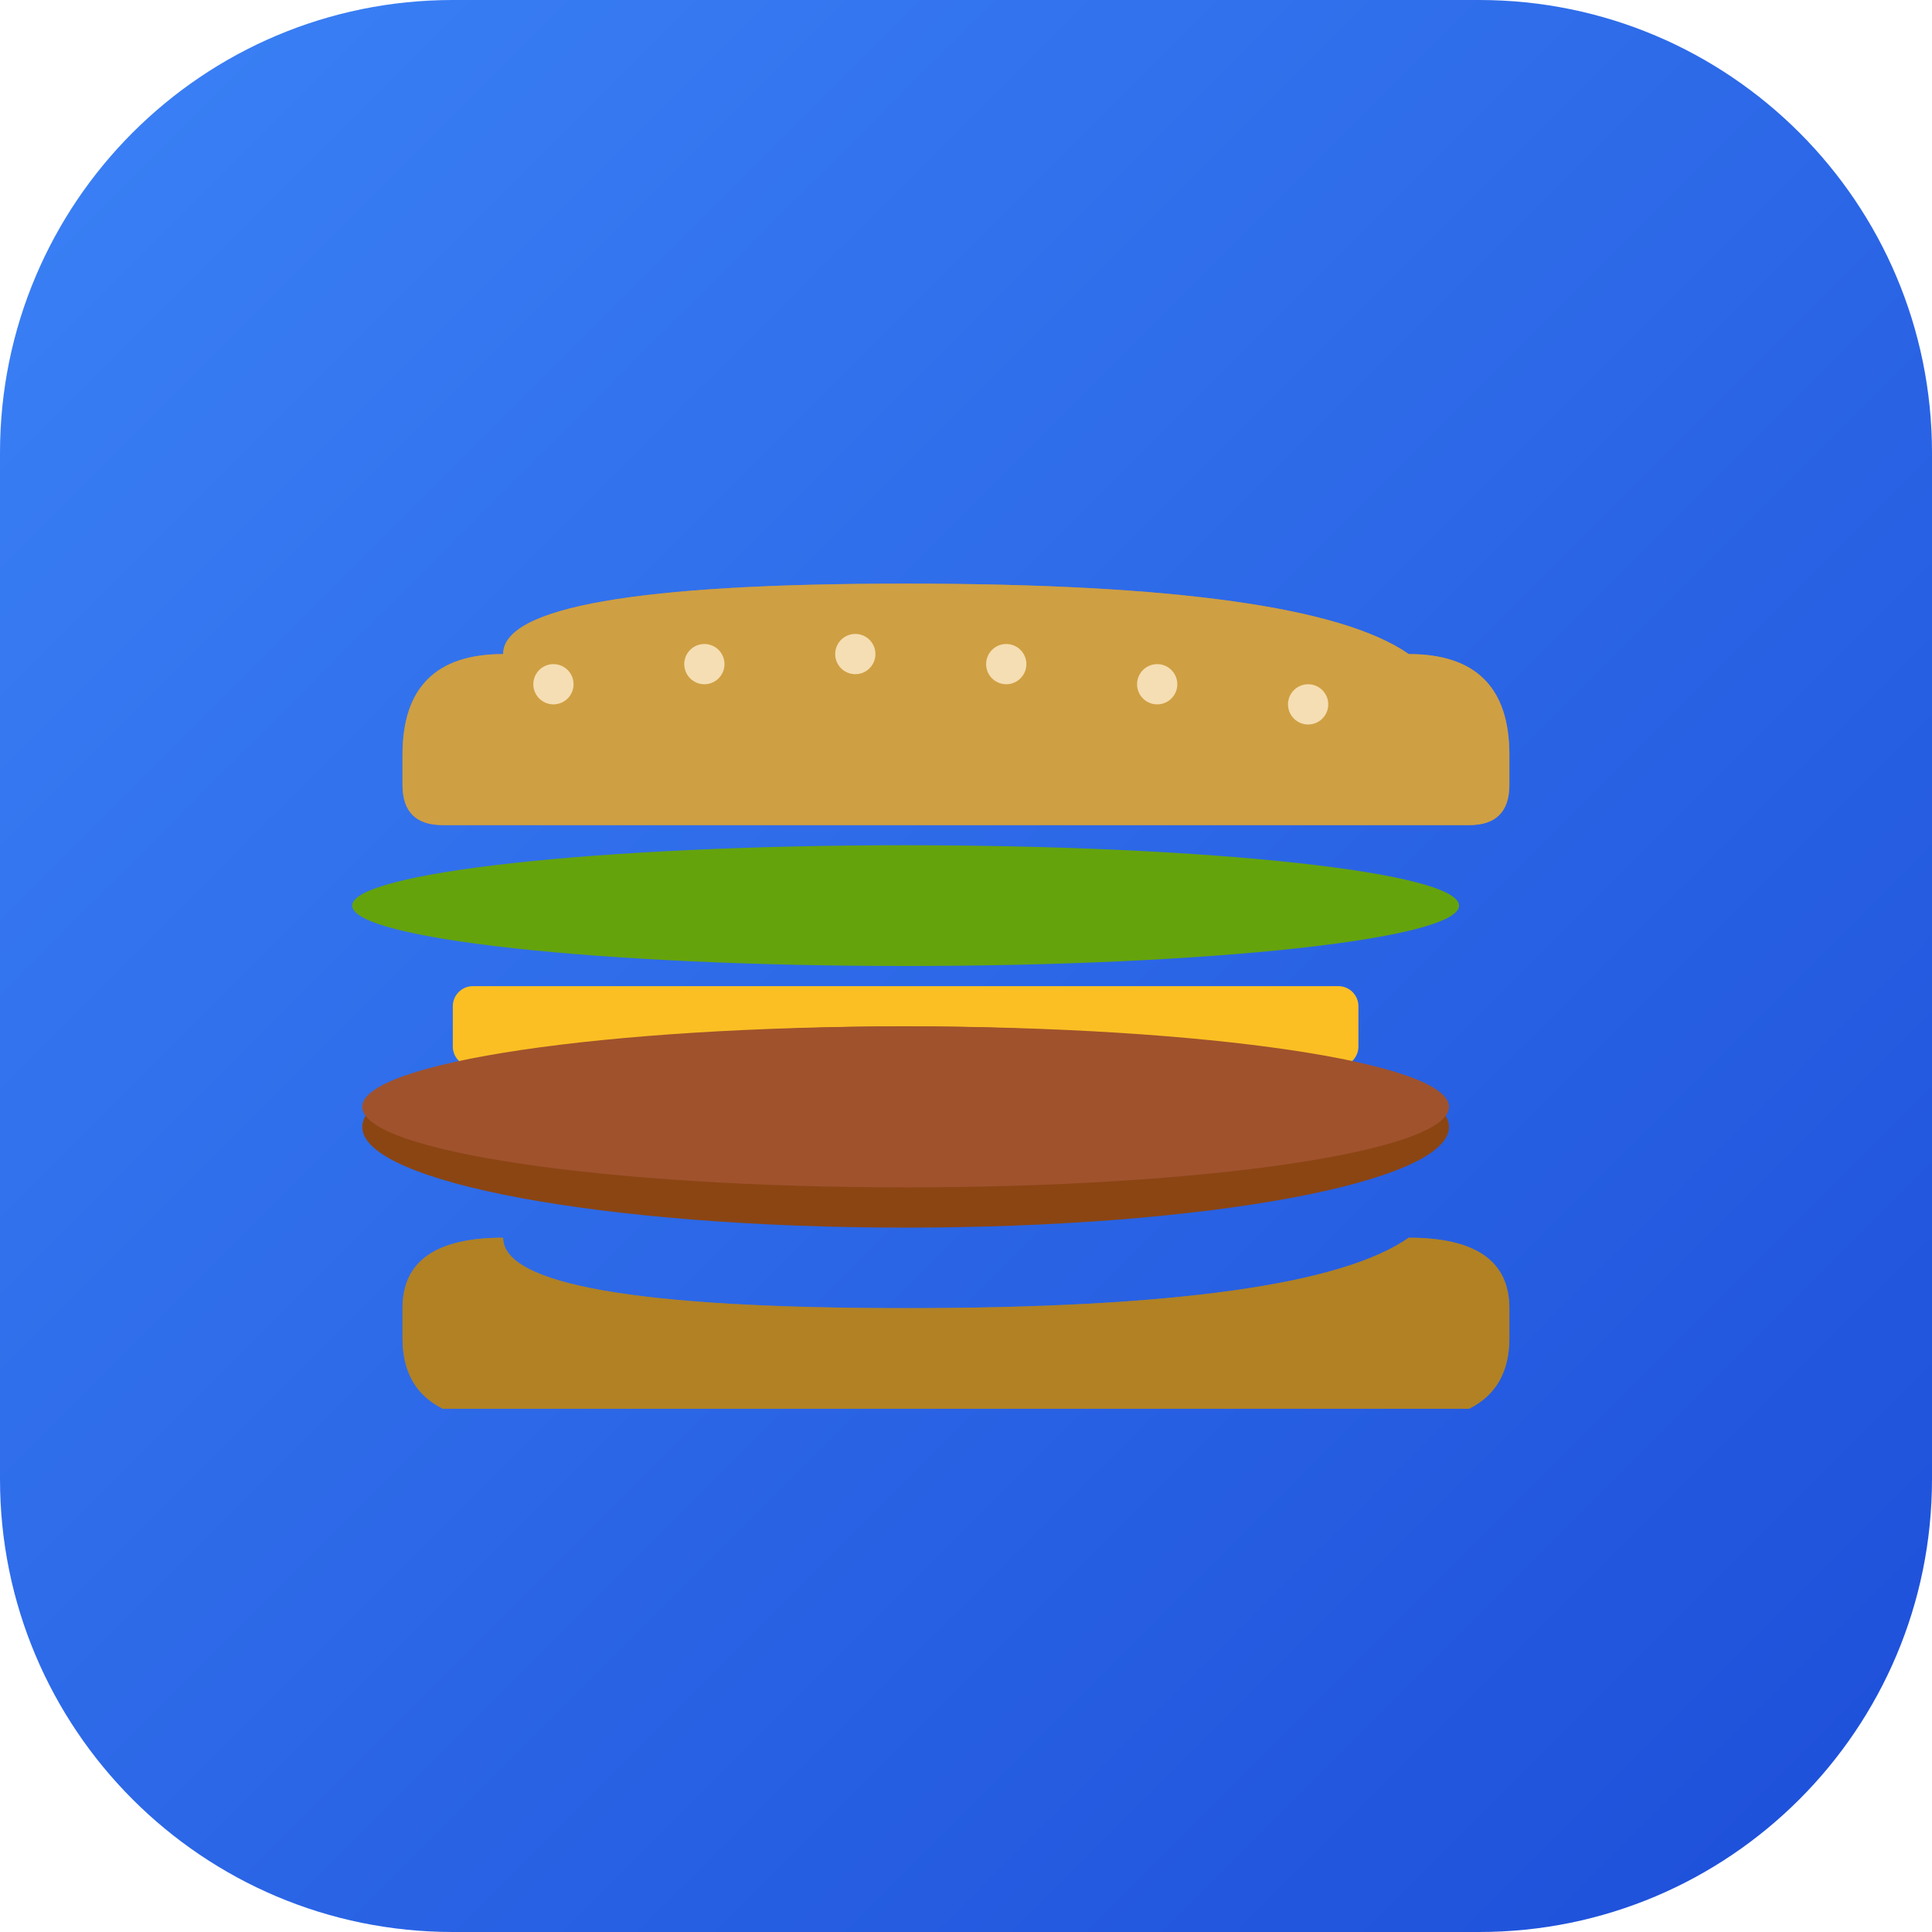
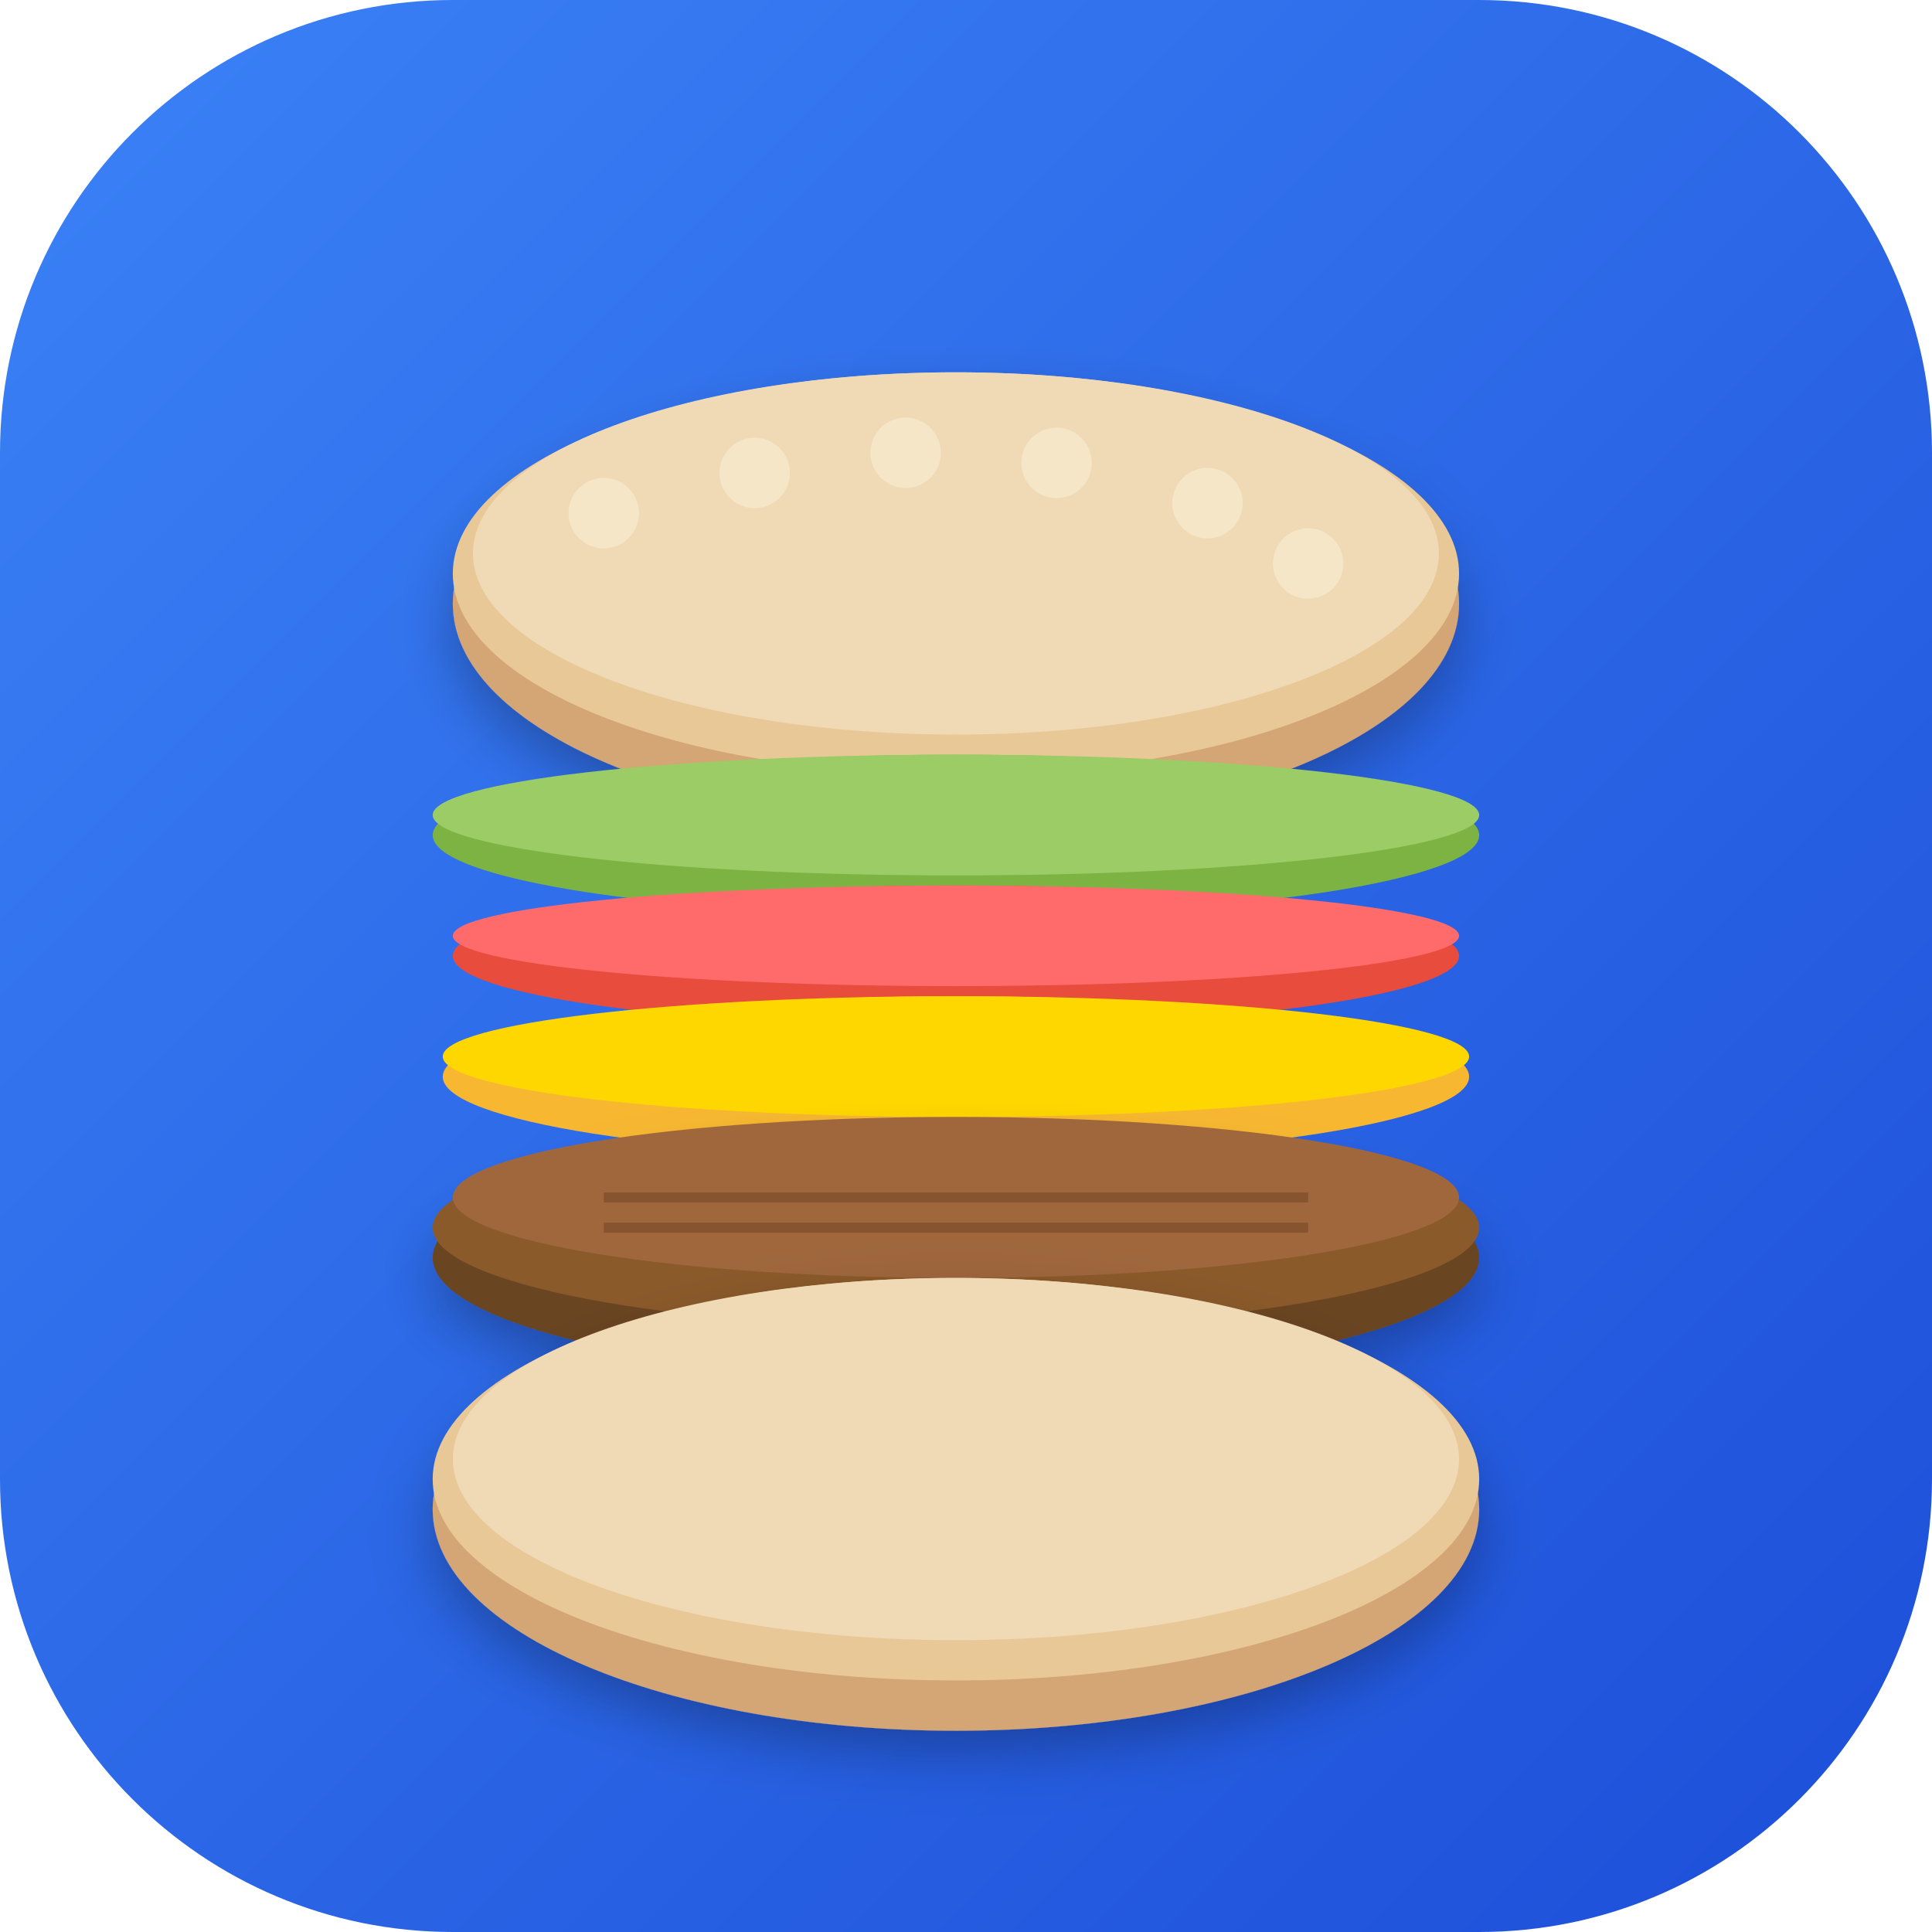
<svg xmlns="http://www.w3.org/2000/svg" viewBox="0 0 192 192">
  <defs>
    <linearGradient id="bgGrad" x1="0%" y1="0%" x2="100%" y2="100%">
      <stop offset="0%" style="stop-color:#3b82f6;stop-opacity:1" />
      <stop offset="100%" style="stop-color:#1d4ed8;stop-opacity:1" />
    </linearGradient>
+     <filter id="shadow" x="-50%" y="-50%" width="200%" height="200%">
+       <feDropShadow dx="0" dy="2" stdDeviation="3" flood-opacity="0.3" />
+     </filter>
  </defs>
  <rect width="192" height="192" fill="url(#bgGrad)" rx="45" />
-   <g transform="translate(30, 50)">
-     <path d="M 20 15 Q 10 15 10 25 L 10 28 Q 10 32 14 32 L 116 32 Q 120 32 120 28 L 120 25 Q 120 15 110 15 Q 100 8 60 8 Q 20 8 20 15 Z" fill="#c9912f" />
-     <path d="M 20 15 Q 10 15 10 25 L 10 28 Q 10 32 14 32 L 116 32 Q 120 32 120 28 L 120 25 Q 120 15 110 15 Q 100 8 60 8 Q 20 8 20 15 Z" fill="#d4a850" opacity="0.6" />
-     <circle cx="25" cy="18" r="2" fill="#f5deb3" />
-     <circle cx="40" cy="16" r="2" fill="#f5deb3" />
-     <circle cx="55" cy="15" r="2" fill="#f5deb3" />
-     <circle cx="70" cy="16" r="2" fill="#f5deb3" />
-     <circle cx="85" cy="18" r="2" fill="#f5deb3" />
-     <circle cx="100" cy="20" r="2" fill="#f5deb3" />
-     <ellipse cx="60" cy="40" rx="55" ry="6" fill="#65a30d" />
-     <rect x="15" y="48" width="90" height="8" fill="#fbbf24" rx="2" />
-     <ellipse cx="60" cy="62" rx="54" ry="10" fill="#8b4513" />
-     <ellipse cx="60" cy="60" rx="54" ry="8" fill="#a0522d" />
-     <path d="M 20 73 Q 10 73 10 80 L 10 83 Q 10 88 14 90 L 116 90 Q 120 88 120 83 L 120 80 Q 120 73 110 73 Q 100 80 60 80 Q 20 80 20 73 Z" fill="#c9912f" />
-     <path d="M 20 73 Q 10 73 10 80 L 10 83 Q 10 88 14 90 L 116 90 Q 120 88 120 83 L 120 80 Q 120 73 110 73 Q 100 80 60 80 Q 20 80 20 73 Z" fill="#8b6914" opacity="0.4" />
+   <g transform="translate(25, 35)">
+     <ellipse cx="70" cy="25" rx="50" ry="22" fill="#d4a574" filter="url(#shadow)" />
+     <ellipse cx="70" cy="22" rx="50" ry="20" fill="#e8c896" />
+     <ellipse cx="70" cy="20" rx="48" ry="18" fill="#f0d9b5" />
+     <circle cx="35" cy="16" r="3.5" fill="#f5e6c8" />
+     <circle cx="50" cy="12" r="3.5" fill="#f5e6c8" />
+     <circle cx="65" cy="10" r="3.5" fill="#f5e6c8" />
+     <circle cx="80" cy="11" r="3.5" fill="#f5e6c8" />
+     <circle cx="95" cy="15" r="3.5" fill="#f5e6c8" />
+     <circle cx="105" cy="21" r="3.5" fill="#f5e6c8" />
+     <ellipse cx="70" cy="48" rx="52" ry="8" fill="#7cb342" />
+     <ellipse cx="70" cy="46" rx="52" ry="6" fill="#9ccc65" />
+     <ellipse cx="70" cy="60" rx="50" ry="7" fill="#e74c3c" />
+     <ellipse cx="70" cy="58" rx="50" ry="5" fill="#ff6b6b" />
+     <ellipse cx="70" cy="72" rx="51" ry="8" fill="#f7b731" />
+     <ellipse cx="70" cy="70" rx="51" ry="6" fill="#ffd700" />
+     <ellipse cx="70" cy="90" rx="52" ry="12" fill="#6b4423" filter="url(#shadow)" />
+     <ellipse cx="70" cy="87" rx="52" ry="10" fill="#8b5a2b" />
+     <ellipse cx="70" cy="84" rx="50" ry="8" fill="#a0673d" />
+     <line x1="35" y1="84" x2="105" y2="84" stroke="#6b4423" stroke-width="1" opacity="0.5" />
+     <line x1="35" y1="87" x2="105" y2="87" stroke="#6b4423" stroke-width="1" opacity="0.5" />
+     <ellipse cx="70" cy="115" rx="52" ry="22" fill="#d4a574" filter="url(#shadow)" />
+     <ellipse cx="70" cy="112" rx="52" ry="20" fill="#e8c896" />
+     <ellipse cx="70" cy="110" rx="50" ry="18" fill="#f0d9b5" />
  </g>
</svg>
